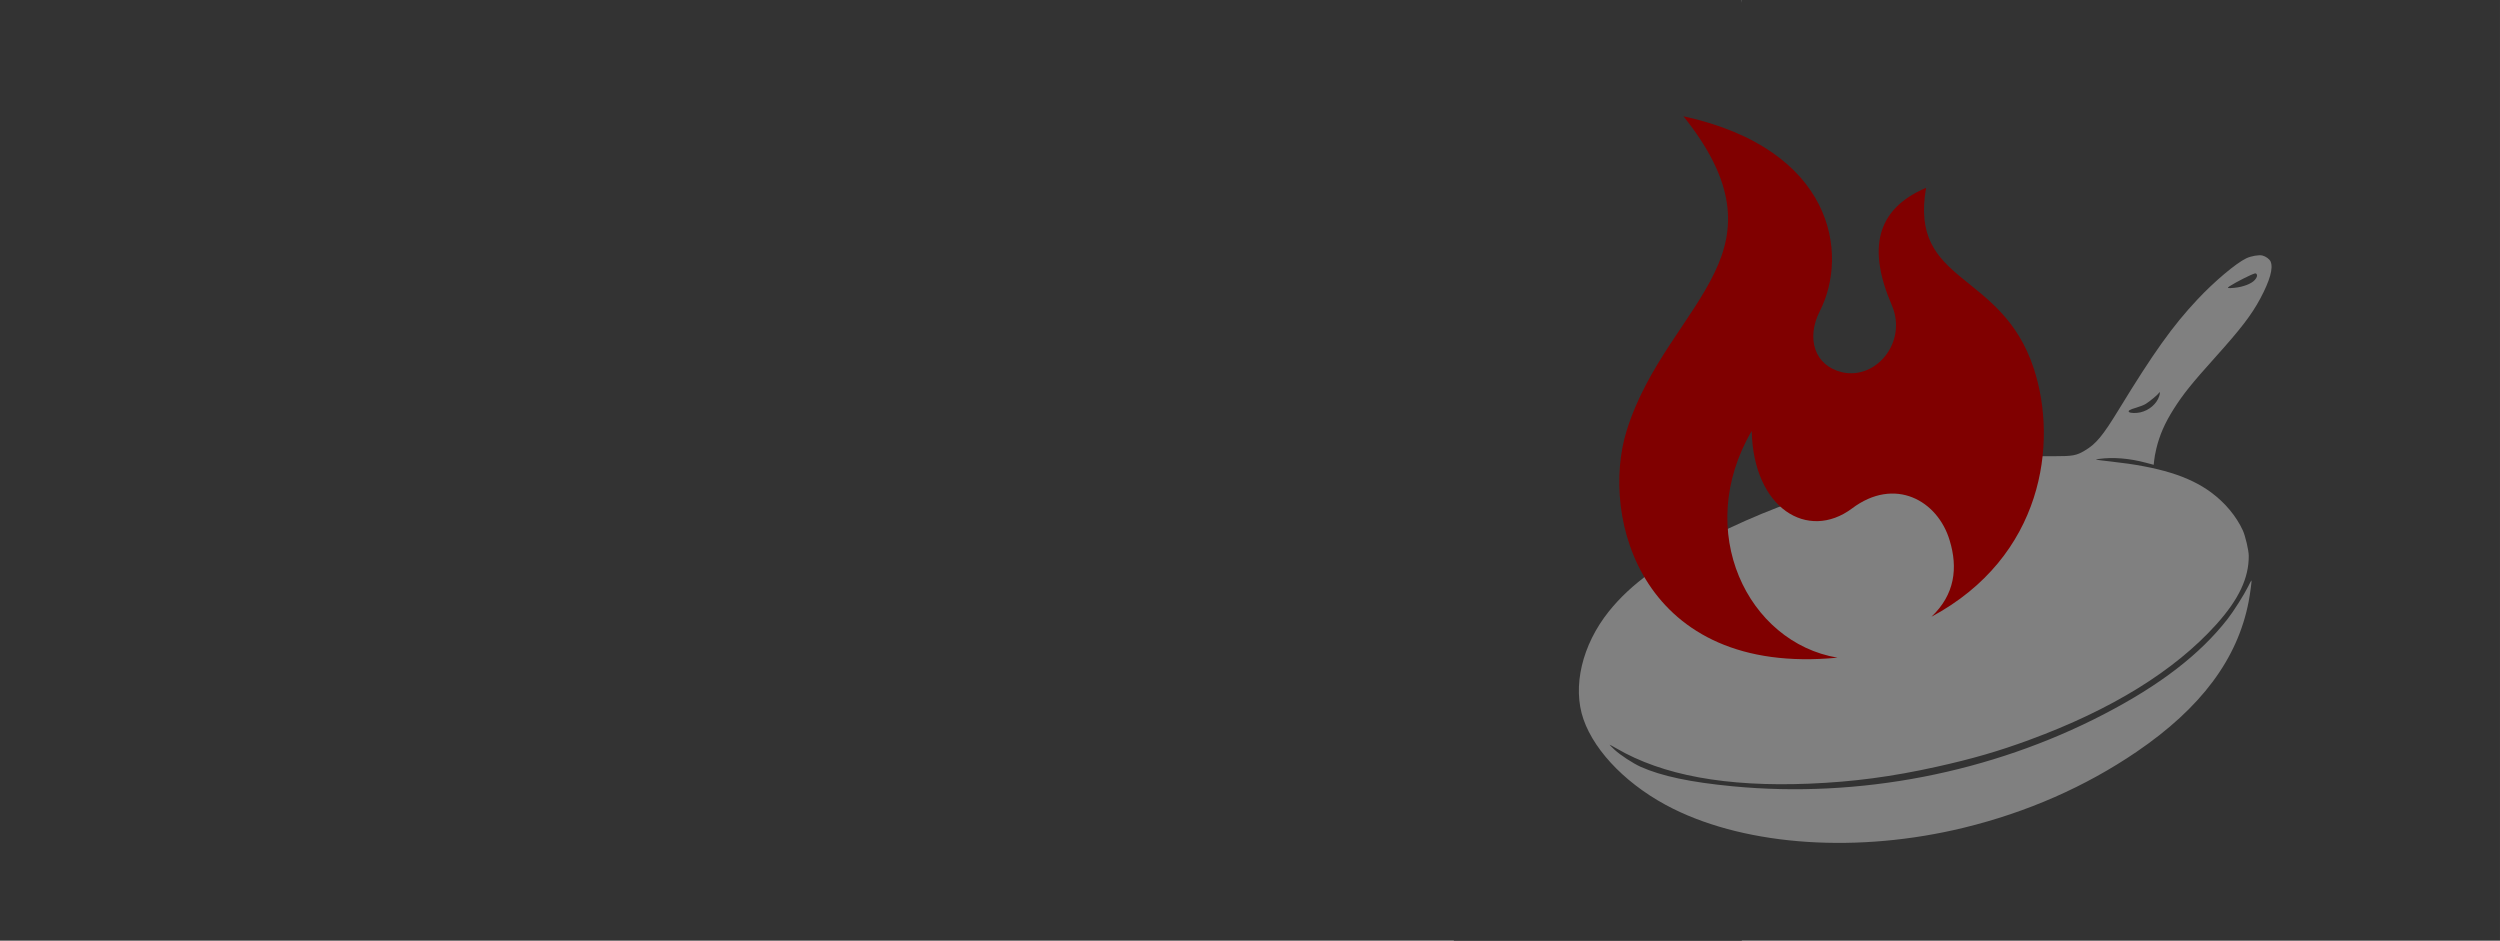
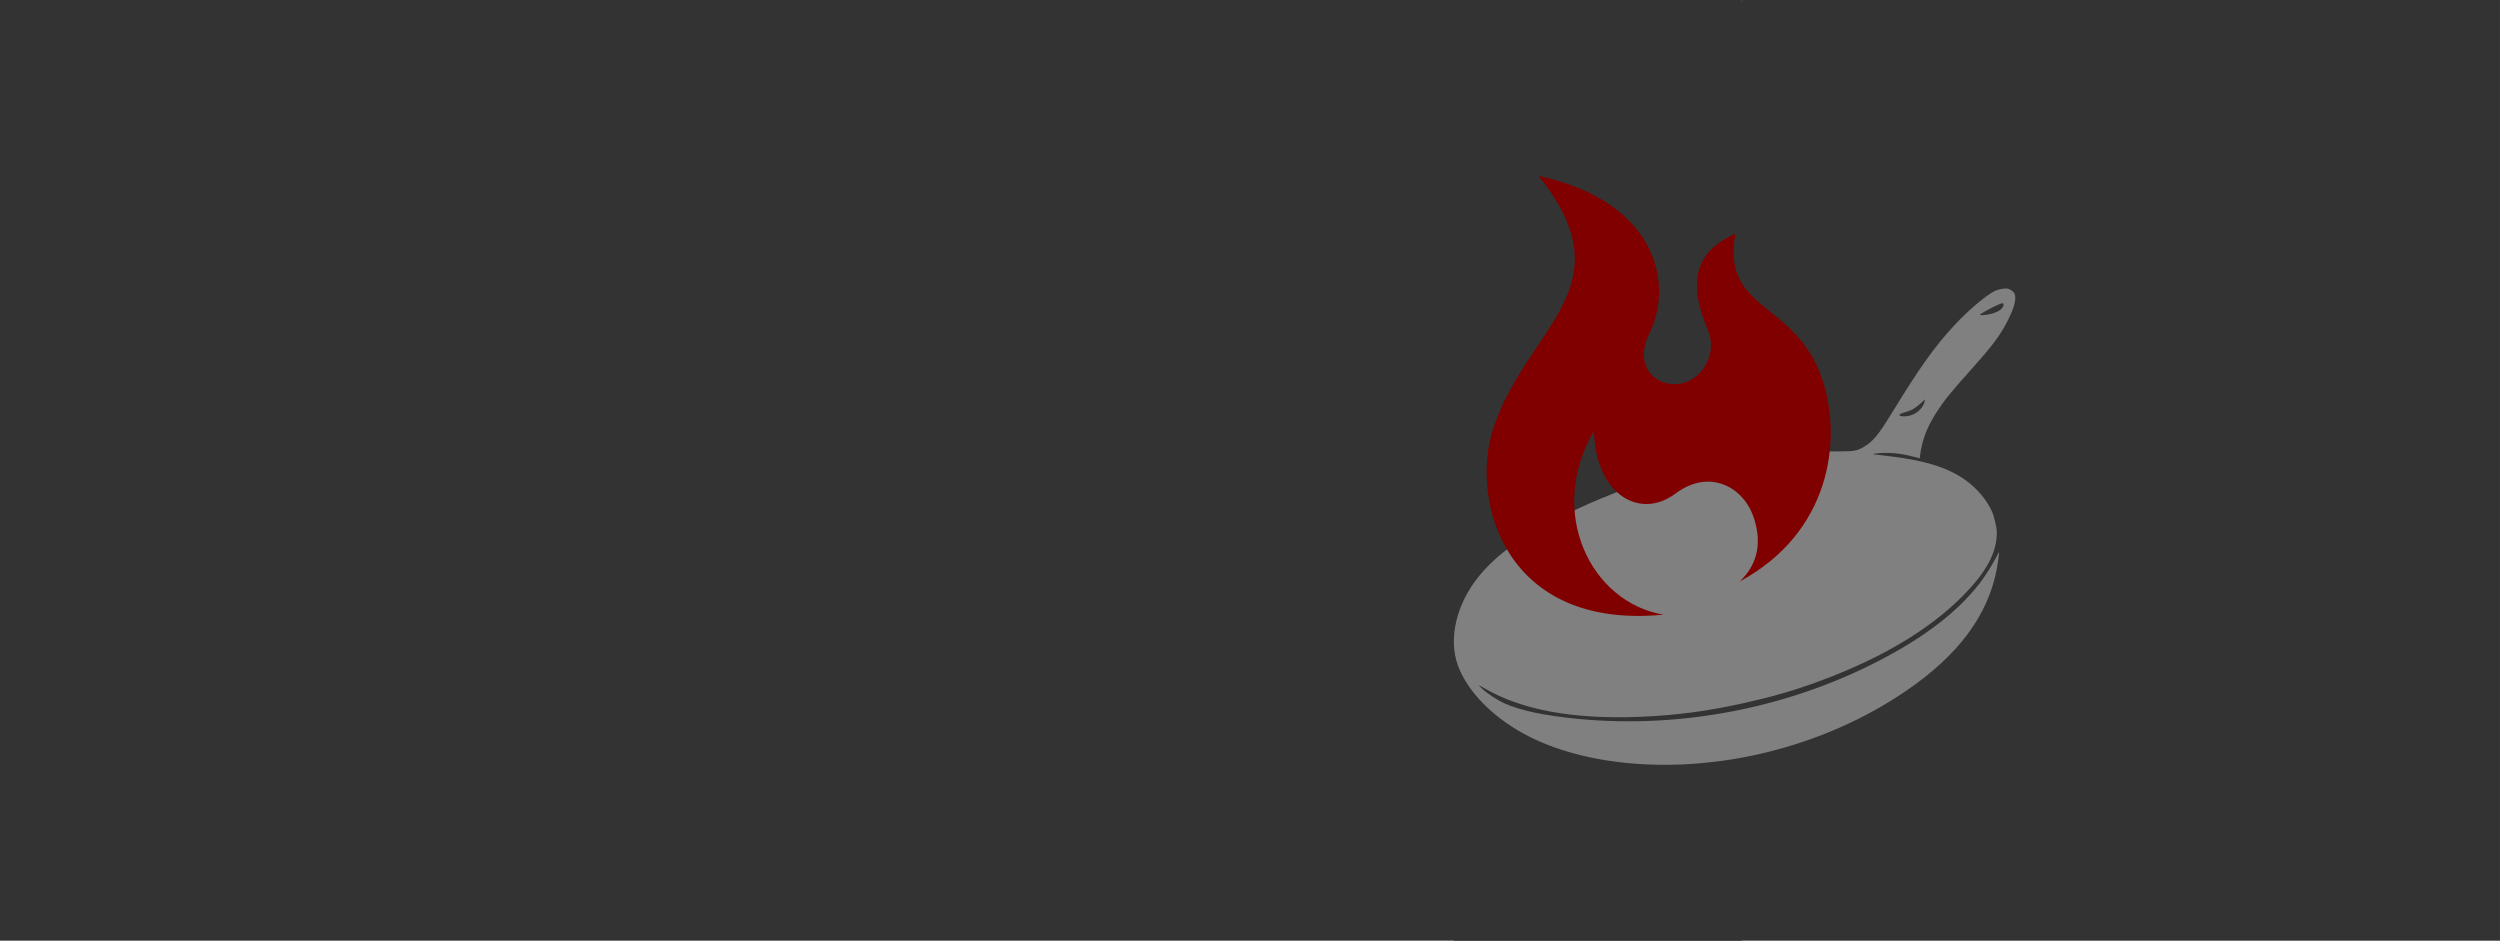
<svg xmlns="http://www.w3.org/2000/svg" width="211.667mm" height="79.641mm" viewBox="0 0 211.667 79.641" version="1.1" id="svg8">
  <defs id="defs2">
    <clipPath clipPathUnits="userSpaceOnUse" id="clipPath867">
      <rect style="opacity:1;fill:#ececec;fill-opacity:1;stroke:none;stroke-width:0;stroke-miterlimit:4;stroke-dasharray:none;stroke-opacity:1" id="rect869" width="1062.664" height="1074.637" x="-1570.025" y="-509.999" transform="rotate(-90)" />
    </clipPath>
    <clipPath clipPathUnits="userSpaceOnUse" id="clipPath871">
      <ellipse style="opacity:1;fill:#ffffff;fill-opacity:1;stroke:none;stroke-width:0;stroke-miterlimit:4;stroke-dasharray:none;stroke-opacity:1" id="ellipse873" cx="-1037.196" cy="27.32" rx="524.582" ry="543.457" transform="rotate(-90)" />
    </clipPath>
    <radialGradient gradientTransform="matrix(0.8195689,0,0,0.8204704,182.0727,57.1513)" fy="33.94" fx="18.791" r="10.151" cy="33.94" id="a" cx="18.791" gradientUnits="userSpaceOnUse">
      <stop id="stop893" stop-color="#20C6B7" offset="0%" />
      <stop id="stop895" stop-color="#4D9ABF" offset="100%" />
    </radialGradient>
    <filter style="color-interpolation-filters:sRGB;" id="filter1029">
      <feFlood flood-opacity="0.498" flood-color="rgb(0,0,0)" result="flood" id="feFlood1019" />
      <feComposite in="flood" in2="SourceGraphic" operator="in" result="composite1" id="feComposite1021" />
      <feGaussianBlur in="composite1" stdDeviation="3" result="blur" id="feGaussianBlur1023" />
      <feOffset dx="6" dy="6" result="offset" id="feOffset1025" />
      <feComposite in="SourceGraphic" in2="offset" operator="over" result="composite2" id="feComposite1027" />
    </filter>
  </defs>
  <g id="layer1" transform="translate(-13.49375,-33.73958)">
    <g id="g855" style="fill:#333333">
      <rect y="33.74" x="12.401" height="79.641" width="148.568" id="rect823" style="opacity:1;fill:#333333;fill-opacity:1;stroke:none;stroke-width:0;stroke-miterlimit:4;stroke-dasharray:none;stroke-opacity:1" />
      <path id="rect829" d="m 160.969,33.74 h 64.191 v 79.641 h -88.584 z" style="opacity:1;fill:#333333;fill-opacity:1;stroke:none;stroke-width:0;stroke-miterlimit:4;stroke-dasharray:none;stroke-opacity:1" />
    </g>
-     <g id="g857" transform="matrix(0.00497747,-0.00110616,-0.00110616,-0.00497747,150.9797,110.2332)" style="fill:#808080;stroke:none">
-       <path id="path855" d="m 12415,8216 c -187,-43 -606,-262 -945,-494 -495,-338 -899,-701 -1669,-1500 -355,-368 -490,-473 -697,-541 -151,-51 -220,-48 -504,16 -692,158 -1299,244 -2095,295 -250,16 -1103,16 -1360,0 C 4270,5937 3550,5829 2770,5635 1849,5406 1262,5152 809,4788 253,4341 -57,3699 9,3130 78,2543 510,1866 1142,1356 2230,479 3986,-33 5780,3 c 1085,22 2120,227 3075,607 1206,480 1975,1143 2360,2032 54,126 128,328 122,334 -2,2 -37,-38 -77,-89 -93,-115 -326,-350 -447,-449 C 10237,1962 9480,1608 8455,1336 6421,795 4189,856 2187,1507 c -671,218 -1117,421 -1423,648 -113,85 -289,265 -362,372 -34,50 -62,94 -62,98 0,3 44,-34 98,-84 652,-604 1637,-1021 2993,-1266 725,-130 1366,-186 2134,-186 603,0 1053,28 1600,102 1440,193 2603,598 3445,1199 454,324 694,634 772,995 19,91 16,333 -5,433 -56,258 -190,515 -379,732 -300,343 -755,602 -1513,860 -264,91 -267,92 -180,84 234,-19 494,-100 742,-229 l 122,-63 22,66 c 11,37 47,121 79,187 100,206 231,385 425,580 204,204 381,347 855,685 525,375 742,557 944,791 223,260 324,447 302,564 -9,44 -57,100 -110,127 -52,27 -186,33 -271,14 z m 110,-296 c 8,-26 -8,-54 -50,-85 -64,-50 -216,-73 -360,-55 -115,14 -129,22 -73,43 120,44 391,114 455,116 13,1 24,-7 28,-19 z M 10507,6297 c -70,-119 -216,-197 -367,-197 -72,0 -161,22 -179,44 -22,26 16,40 132,47 70,5 134,15 170,28 69,24 233,109 250,129 23,28 19,-8 -6,-51 z" style="fill:#808080" />
+     <g id="g843" transform="matrix(0.8105233,0,0,0.8105233,17.30212,13.30293)">
+       <g style="fill:#808080;stroke:none" transform="matrix(0.00497747,-0.00110616,-0.00110616,-0.00497747,150.9797,110.2332)" id="g857">
+         <path style="fill:#808080" d="m 12415,8216 c -187,-43 -606,-262 -945,-494 -495,-338 -899,-701 -1669,-1500 -355,-368 -490,-473 -697,-541 -151,-51 -220,-48 -504,16 -692,158 -1299,244 -2095,295 -250,16 -1103,16 -1360,0 C 4270,5937 3550,5829 2770,5635 1849,5406 1262,5152 809,4788 253,4341 -57,3699 9,3130 78,2543 510,1866 1142,1356 2230,479 3986,-33 5780,3 c 1085,22 2120,227 3075,607 1206,480 1975,1143 2360,2032 54,126 128,328 122,334 -2,2 -37,-38 -77,-89 -93,-115 -326,-350 -447,-449 C 10237,1962 9480,1608 8455,1336 6421,795 4189,856 2187,1507 c -671,218 -1117,421 -1423,648 -113,85 -289,265 -362,372 -34,50 -62,94 -62,98 0,3 44,-34 98,-84 652,-604 1637,-1021 2993,-1266 725,-130 1366,-186 2134,-186 603,0 1053,28 1600,102 1440,193 2603,598 3445,1199 454,324 694,634 772,995 19,91 16,333 -5,433 -56,258 -190,515 -379,732 -300,343 -755,602 -1513,860 -264,91 -267,92 -180,84 234,-19 494,-100 742,-229 l 122,-63 22,66 c 11,37 47,121 79,187 100,206 231,385 425,580 204,204 381,347 855,685 525,375 742,557 944,791 223,260 324,447 302,564 -9,44 -57,100 -110,127 -52,27 -186,33 -271,14 z m 110,-296 c 8,-26 -8,-54 -50,-85 -64,-50 -216,-73 -360,-55 -115,14 -129,22 -73,43 120,44 391,114 455,116 13,1 24,-7 28,-19 z M 10507,6297 c -70,-119 -216,-197 -367,-197 -72,0 -161,22 -179,44 -22,26 16,40 132,47 70,5 134,15 170,28 69,24 233,109 250,129 23,28 19,-8 -6,-51 z" id="path855" />
+       </g>
+       <path style="fill:#800000;stroke-width:0.05" d="m 156.025,43.582 c 4.511,5.64 4.415,9.552 2.643,13.218 -1.917,4.032 -5.718,7.833 -7.45,13.399 -2.299,7.4 1.317,20.83 17.852,19.223 -7.596,-1.278 -12.235,-10.703 -7.265,-19.194 0.148,6.596 4.767,9.33 8.484,6.567 3.621,-2.731 7.269,-0.688 8.277,2.702 0.709,2.319 0.444,4.585 -1.544,6.461 9.443,-5.07 10.746,-14.694 8.664,-21.027 -2.743,-8.348 -10.558,-7.055 -9.118,-15.289 -4.336,1.85 -4.909,5.281 -2.901,9.937 1.328,3.072 -1.272,6.318 -4.192,5.683 -2.361,-0.553 -3.07,-2.871 -1.91,-5.166 2.496,-4.86 1.176,-13.729 -11.54,-16.513 z" id="path877" />
    </g>
-     <path id="path877" d="m 156.025,43.582 c 4.511,5.64 4.415,9.552 2.643,13.218 -1.917,4.032 -5.718,7.833 -7.45,13.399 -2.299,7.4 1.317,20.83 17.852,19.223 -7.596,-1.278 -12.235,-10.703 -7.265,-19.194 0.148,6.596 4.767,9.33 8.484,6.567 3.621,-2.731 7.269,-0.688 8.277,2.702 0.709,2.319 0.444,4.585 -1.544,6.461 9.443,-5.07 10.746,-14.694 8.664,-21.027 -2.743,-8.348 -10.558,-7.055 -9.118,-15.289 -4.336,1.85 -4.909,5.281 -2.901,9.937 1.328,3.072 -1.272,6.318 -4.192,5.683 -2.361,-0.553 -3.07,-2.871 -1.91,-5.166 2.496,-4.86 1.176,-13.729 -11.54,-16.513 z" style="fill:#800000;stroke-width:0.05" />
  </g>
</svg>
